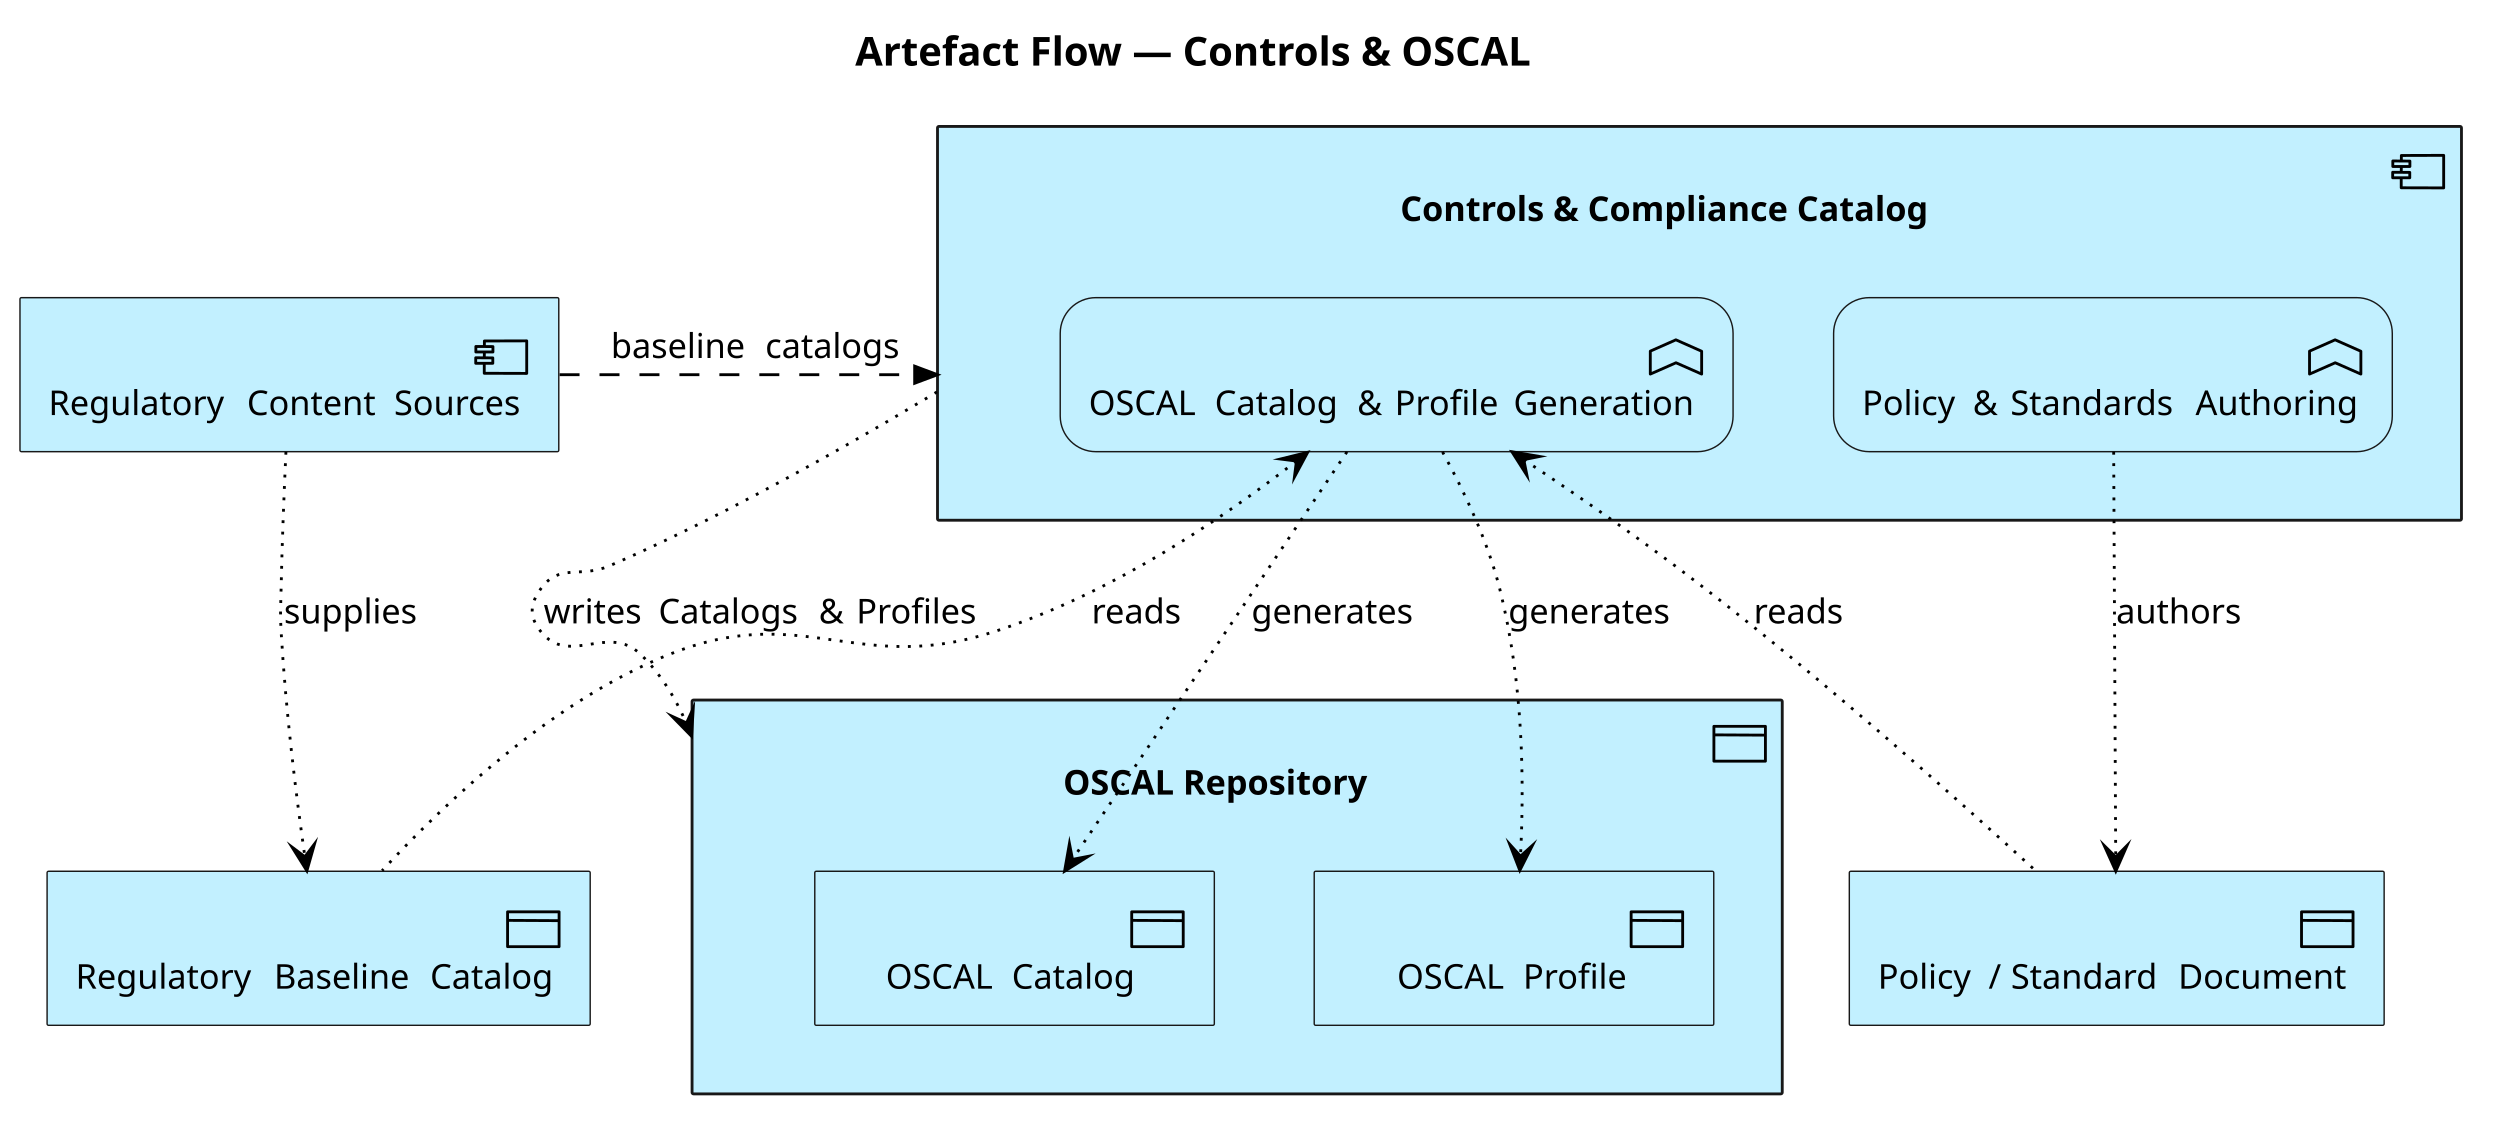
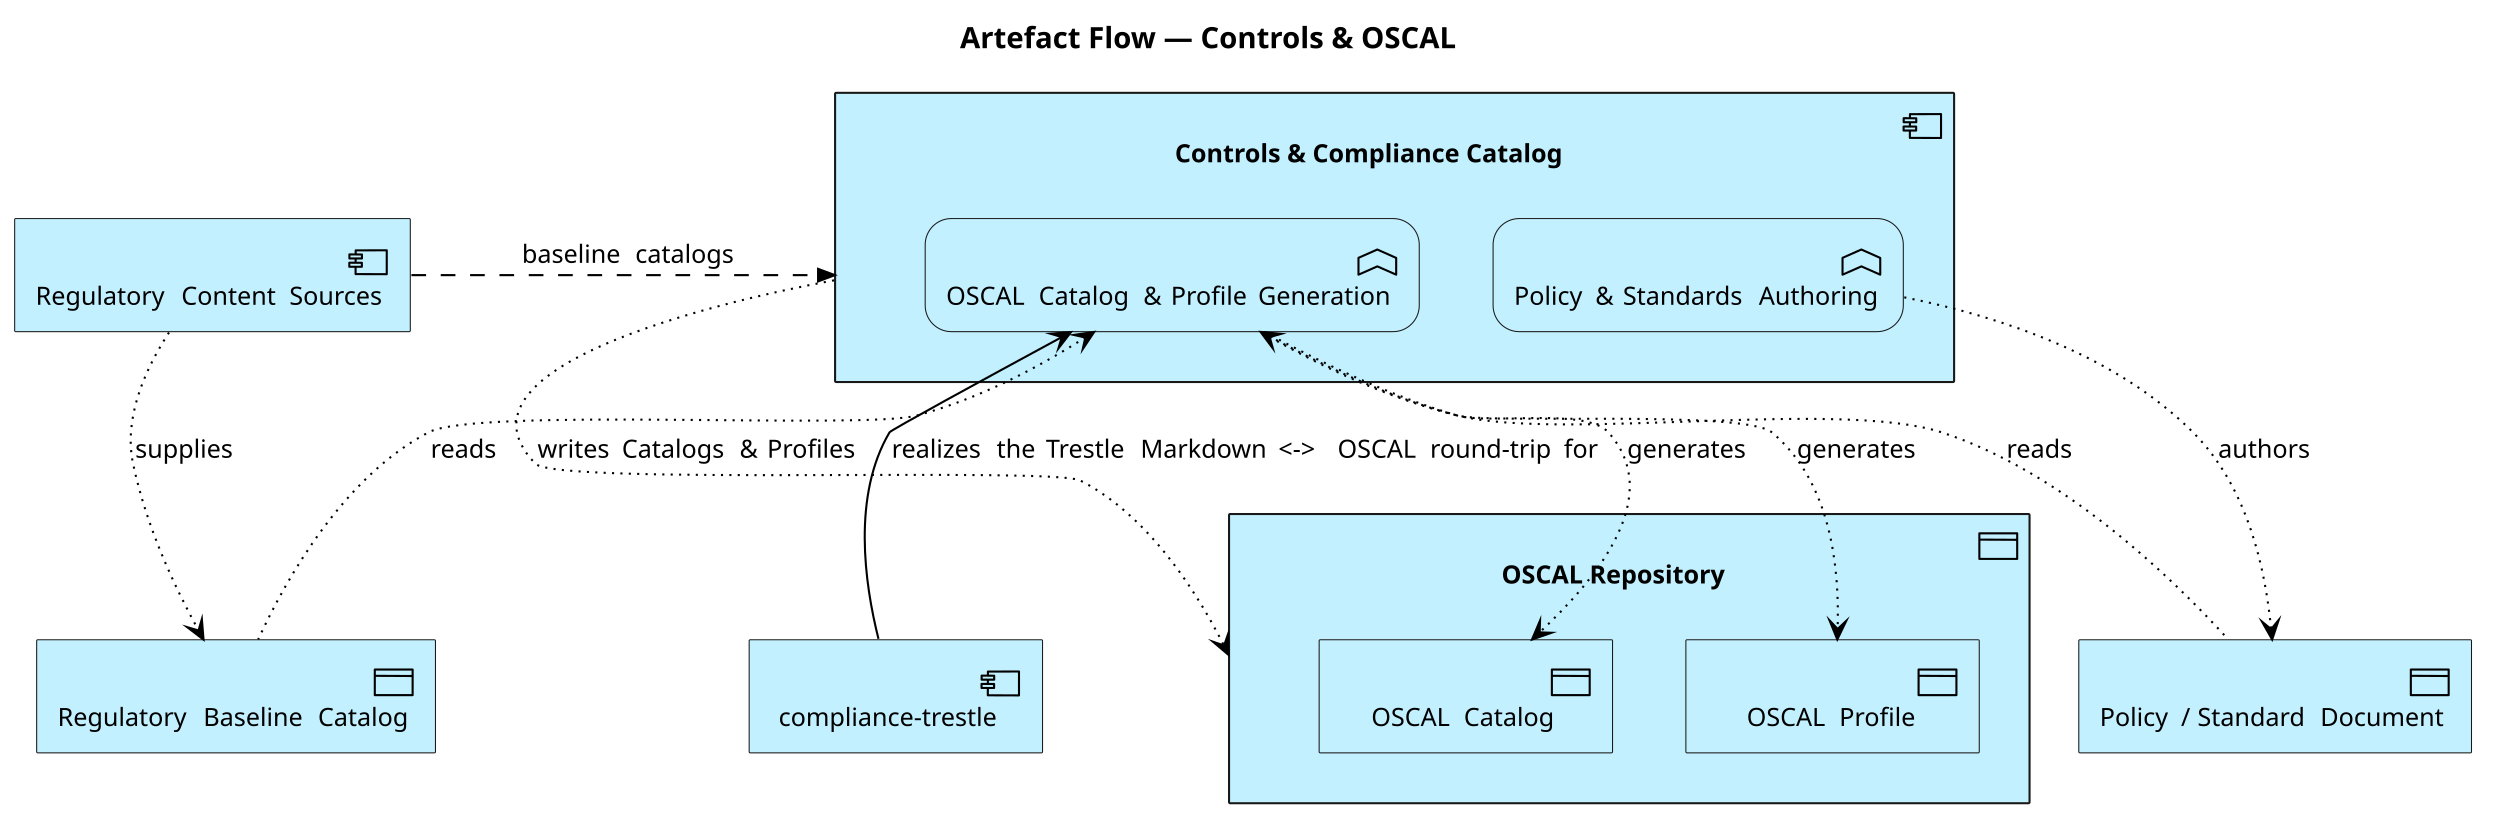
- <svg xmlns="http://www.w3.org/2000/svg" version="1.1" data-diagram-type="DESCRIPTION" style="width:876px;height:397px;background:#FFFFFF;" width="876px" height="397px" viewBox="0 0 876 397" zoomAndPan="magnify" preserveAspectRatio="none" contentStyleType="text/css">
+ <svg xmlns="http://www.w3.org/2000/svg" version="1.1" data-diagram-type="DESCRIPTION" style="width:1193px;height:397px;background:#FFFFFF;" width="1193px" height="397px" viewBox="0 0 1193 397" zoomAndPan="magnify" preserveAspectRatio="none" contentStyleType="text/css">
  <defs />
  <g font-family="sans-serif" lengthAdjust="spacing">
    <g class="title" data-source-line="3">
-       <text x="299.665" y="22.995" fill="#000" font-size="14" textLength="270.17" font-weight="700">Artefact Flow — Controls &amp; OSCAL</text>
+       <text x="458.116" y="22.995" fill="#000" font-size="14" textLength="270.17" font-weight="700">Artefact Flow — Controls &amp; OSCAL</text>
    </g>
    <g class="cluster" data-qualified-name="e_ide4bef3733af65a" id="ent0001" data-source-line="167">
-       <rect x="328.5" y="44.297" width="534" height="138" fill="#C2F0FF" style="stroke:#181818;stroke-width:1;" rx="0.5" ry="0.5" />
-       <path d="M856.26,53.936 L841.434,53.983 A0.5,0.5 0 0 0 840.934,54.483 L840.934,55.92 L838.446,55.901 A0.5,0.5 0 0 0 837.942,56.401 L837.942,58.336 A0.5,0.5 0 0 0 838.442,58.836 L840.922,58.836 L840.899,59.879 L838.399,59.859 A0.5,0.5 0 0 0 837.895,60.36 L837.895,62.295 A0.5,0.5 0 0 0 838.395,62.795 L840.887,62.795 L840.887,65.797 A0.5,0.5 0 0 0 841.388,66.297 L856.261,66.344 A0.5,0.5 0 0 0 856.762,65.844 L856.762,54.436 A0.5,0.5 0 0 0 856.261,53.936 M855.762,54.938 L855.762,65.342 L841.887,65.299 L841.887,62.795 L844.381,62.795 A0.5,0.5 0 0 0 844.881,62.295 L844.881,60.407 A0.5,0.5 0 0 0 844.385,59.907 L841.899,59.887 L841.922,58.836 L844.428,58.836 A0.5,0.5 0 0 0 844.928,58.336 L844.928,56.447 A0.5,0.5 0 0 0 844.432,55.948 L841.934,55.928 L841.934,54.981 M838.942,56.905 L843.928,56.943 L843.928,57.836 L838.942,57.836 M838.895,60.864 L843.881,60.903 L843.881,61.795 L838.895,61.795" fill="#000" />
-       <text x="490.652" y="77.436" fill="#000" font-size="12" textLength="209.695" font-weight="700" font-family="Verdana">Controls &amp; Compliance Catalog</text>
+       <rect x="398.5" y="44.297" width="534" height="138" fill="#C2F0FF" style="stroke:#181818;stroke-width:1;" rx="0.5" ry="0.5" />
+       <path d="M926.26,53.936 L911.434,53.983 A0.5,0.5 0 0 0 910.934,54.483 L910.934,55.92 L908.446,55.901 A0.5,0.5 0 0 0 907.942,56.401 L907.942,58.336 A0.5,0.5 0 0 0 908.442,58.836 L910.922,58.836 L910.899,59.879 L908.399,59.859 A0.5,0.5 0 0 0 907.895,60.36 L907.895,62.295 A0.5,0.5 0 0 0 908.395,62.795 L910.887,62.795 L910.887,65.797 A0.5,0.5 0 0 0 911.388,66.297 L926.261,66.344 A0.5,0.5 0 0 0 926.762,65.844 L926.762,54.436 A0.5,0.5 0 0 0 926.261,53.936 M925.762,54.938 L925.762,65.342 L911.887,65.299 L911.887,62.795 L914.381,62.795 A0.5,0.5 0 0 0 914.881,62.295 L914.881,60.407 A0.5,0.5 0 0 0 914.385,59.907 L911.899,59.887 L911.922,58.836 L914.428,58.836 A0.5,0.5 0 0 0 914.928,58.336 L914.928,56.447 A0.5,0.5 0 0 0 914.432,55.948 L911.934,55.928 L911.934,54.981 M908.942,56.905 L913.928,56.943 L913.928,57.836 L908.942,57.836 M908.895,60.864 L913.881,60.903 L913.881,61.795 L908.895,61.795" fill="#000" />
+       <text x="560.652" y="77.436" fill="#000" font-size="12" textLength="209.695" font-weight="700" font-family="Verdana">Controls &amp; Compliance Catalog</text>
    </g>
    <g class="cluster" data-qualified-name="e_idb18c37abc9ff51" id="ent0004" data-source-line="195">
-       <rect x="242.5" y="245.297" width="382" height="138" fill="#C2F0FF" style="stroke:#181818;stroke-width:1;" rx="0.5" ry="0.5" />
-       <path d="M600.55,254.007 A0.5,0.5 0 0 0 600.05,254.507 L600.05,266.715 A0.5,0.5 0 0 0 600.55,267.214 L618.603,267.214 A0.5,0.5 0 0 0 619.103,266.715 L619.103,254.507 A0.5,0.5 0 0 0 618.603,254.007 M601.05,255.007 L618.103,255.007 L618.103,257.092 L601.05,257.003 M601.05,258.003 L618.103,258.092 L618.103,266.214 L601.05,266.214" fill="#000" />
-       <text x="372.524" y="278.436" fill="#000" font-size="12" textLength="121.951" font-weight="700" font-family="Verdana">OSCAL Repository</text>
+       <rect x="586.5" y="245.297" width="382" height="138" fill="#C2F0FF" style="stroke:#181818;stroke-width:1;" rx="0.5" ry="0.5" />
+       <path d="M944.55,254.007 A0.5,0.5 0 0 0 944.05,254.507 L944.05,266.715 A0.5,0.5 0 0 0 944.55,267.214 L962.603,267.214 A0.5,0.5 0 0 0 963.103,266.715 L963.103,254.507 A0.5,0.5 0 0 0 962.603,254.007 M945.05,255.007 L962.103,255.007 L962.103,257.092 L945.05,257.003 M945.05,258.003 L962.103,258.092 L962.103,266.214 L945.05,266.214" fill="#000" />
+       <text x="716.524" y="278.436" fill="#000" font-size="12" textLength="121.951" font-weight="700" font-family="Verdana">OSCAL Repository</text>
    </g>
    <g class="entity" data-qualified-name="e_ide4bef3733af65a.e_id6ac934f170cd5f" id="ent0002" data-source-line="176">
-       <rect x="642.5" y="104.297" width="195.758" height="53.969" fill="#C2F0FF" style="stroke:#181818;stroke-width:0.5;" rx="12.5" ry="12.5" />
-       <path d="M818.017,118.617 L809.054,122.586 A0.5,0.5 0 0 0 808.757,123.043 L808.757,131.08 A0.5,0.5 0 0 0 809.458,131.537 L818.253,127.658 L827.046,131.537 A0.5,0.5 0 0 0 827.749,131.08 L827.749,123.076 A0.5,0.5 0 0 0 827.45,122.619 L818.423,118.617 A0.5,0.5 0 0 0 818.017,118.617 M818.22,119.621 L826.749,123.4 L826.749,130.314 L818.454,126.654 A0.5,0.5 0 0 0 818.05,126.654 L809.757,130.314 L809.757,123.369" fill="#000" />
-       <text x="652.5" y="145.436" fill="#000" font-size="12" textLength="34.945" font-family="Verdana">Policy</text>
-       <text x="687.445" y="145.436" fill="#000" font-size="12" font-family="Verdana"> </text>
-       <text x="691.26" y="145.436" fill="#000" font-size="12" font-family="Verdana">&amp;</text>
-       <text x="700.617" y="145.436" fill="#000" font-size="12" font-family="Verdana"> </text>
-       <text x="704.432" y="145.436" fill="#000" font-size="12" textLength="61.055" font-family="Verdana">Standards</text>
-       <text x="765.486" y="145.436" fill="#000" font-size="12" font-family="Verdana"> </text>
-       <text x="769.301" y="145.436" fill="#000" font-size="12" textLength="58.957" font-family="Verdana">Authoring</text>
+       <rect x="712.5" y="104.297" width="195.758" height="53.969" fill="#C2F0FF" style="stroke:#181818;stroke-width:0.5;" rx="12.5" ry="12.5" />
+       <path d="M888.017,118.617 L879.054,122.586 A0.5,0.5 0 0 0 878.757,123.043 L878.757,131.08 A0.5,0.5 0 0 0 879.458,131.537 L888.253,127.658 L897.046,131.537 A0.5,0.5 0 0 0 897.749,131.08 L897.749,123.076 A0.5,0.5 0 0 0 897.45,122.619 L888.423,118.617 A0.5,0.5 0 0 0 888.017,118.617 M888.22,119.621 L896.749,123.4 L896.749,130.314 L888.454,126.654 A0.5,0.5 0 0 0 888.05,126.654 L879.757,130.314 L879.757,123.369" fill="#000" />
+       <text x="722.5" y="145.436" fill="#000" font-size="12" textLength="34.945" font-family="Verdana">Policy</text>
+       <text x="757.445" y="145.436" fill="#000" font-size="12" font-family="Verdana"> </text>
+       <text x="761.26" y="145.436" fill="#000" font-size="12" font-family="Verdana">&amp;</text>
+       <text x="770.617" y="145.436" fill="#000" font-size="12" font-family="Verdana"> </text>
+       <text x="774.432" y="145.436" fill="#000" font-size="12" textLength="61.055" font-family="Verdana">Standards</text>
+       <text x="835.486" y="145.436" fill="#000" font-size="12" font-family="Verdana"> </text>
+       <text x="839.301" y="145.436" fill="#000" font-size="12" textLength="58.957" font-family="Verdana">Authoring</text>
    </g>
    <g class="entity" data-qualified-name="e_ide4bef3733af65a.e_id8926bd09002459" id="ent0003" data-source-line="176">
-       <rect x="371.5" y="104.297" width="235.766" height="53.969" fill="#C2F0FF" style="stroke:#181818;stroke-width:0.5;" rx="12.5" ry="12.5" />
-       <path d="M587.025,118.617 L578.062,122.586 A0.5,0.5 0 0 0 577.765,123.043 L577.765,131.08 A0.5,0.5 0 0 0 578.466,131.537 L587.261,127.658 L596.054,131.537 A0.5,0.5 0 0 0 596.757,131.08 L596.757,123.076 A0.5,0.5 0 0 0 596.458,122.619 L587.431,118.617 A0.5,0.5 0 0 0 587.025,118.617 M587.228,119.621 L595.757,123.4 L595.757,130.314 L587.462,126.654 A0.5,0.5 0 0 0 587.058,126.654 L578.765,130.314 L578.765,123.369" fill="#000" />
-       <text x="381.5" y="145.436" fill="#000" font-size="12" textLength="40.336" font-family="Verdana">OSCAL</text>
-       <text x="421.836" y="145.436" fill="#000" font-size="12" font-family="Verdana"> </text>
-       <text x="425.65" y="145.436" fill="#000" font-size="12" textLength="46.084" font-family="Verdana">Catalog</text>
-       <text x="471.734" y="145.436" fill="#000" font-size="12" font-family="Verdana"> </text>
-       <text x="475.549" y="145.436" fill="#000" font-size="12" font-family="Verdana">&amp;</text>
-       <text x="484.906" y="145.436" fill="#000" font-size="12" font-family="Verdana"> </text>
-       <text x="488.721" y="145.436" fill="#000" font-size="12" textLength="37.787" font-family="Verdana">Profile</text>
-       <text x="526.508" y="145.436" fill="#000" font-size="12" font-family="Verdana"> </text>
-       <text x="530.322" y="145.436" fill="#000" font-size="12" textLength="66.943" font-family="Verdana">Generation</text>
+       <rect x="441.5" y="104.297" width="235.766" height="53.969" fill="#C2F0FF" style="stroke:#181818;stroke-width:0.5;" rx="12.5" ry="12.5" />
+       <path d="M657.025,118.617 L648.062,122.586 A0.5,0.5 0 0 0 647.765,123.043 L647.765,131.08 A0.5,0.5 0 0 0 648.466,131.537 L657.261,127.658 L666.054,131.537 A0.5,0.5 0 0 0 666.757,131.08 L666.757,123.076 A0.5,0.5 0 0 0 666.458,122.619 L657.431,118.617 A0.5,0.5 0 0 0 657.025,118.617 M657.228,119.621 L665.757,123.4 L665.757,130.314 L657.462,126.654 A0.5,0.5 0 0 0 657.058,126.654 L648.765,130.314 L648.765,123.369" fill="#000" />
+       <text x="451.5" y="145.436" fill="#000" font-size="12" textLength="40.336" font-family="Verdana">OSCAL</text>
+       <text x="491.836" y="145.436" fill="#000" font-size="12" font-family="Verdana"> </text>
+       <text x="495.65" y="145.436" fill="#000" font-size="12" textLength="46.084" font-family="Verdana">Catalog</text>
+       <text x="541.734" y="145.436" fill="#000" font-size="12" font-family="Verdana"> </text>
+       <text x="545.549" y="145.436" fill="#000" font-size="12" font-family="Verdana">&amp;</text>
+       <text x="554.906" y="145.436" fill="#000" font-size="12" font-family="Verdana"> </text>
+       <text x="558.721" y="145.436" fill="#000" font-size="12" textLength="37.787" font-family="Verdana">Profile</text>
+       <text x="596.508" y="145.436" fill="#000" font-size="12" font-family="Verdana"> </text>
+       <text x="600.322" y="145.436" fill="#000" font-size="12" textLength="66.943" font-family="Verdana">Generation</text>
    </g>
    <g class="entity" data-qualified-name="e_idb18c37abc9ff51.e_idddf65887d53f57" id="ent0005" data-source-line="195">
-       <rect x="285.5" y="305.297" width="140" height="53.969" fill="#C2F0FF" style="stroke:#181818;stroke-width:0.5;" rx="0.5" ry="0.5" />
-       <path d="M396.55,319.007 A0.5,0.5 0 0 0 396.05,319.507 L396.05,331.715 A0.5,0.5 0 0 0 396.55,332.214 L414.603,332.214 A0.5,0.5 0 0 0 415.103,331.715 L415.103,319.507 A0.5,0.5 0 0 0 414.603,319.007 M397.05,320.007 L414.103,320.007 L414.103,322.092 L397.05,322.003 M397.05,323.003 L414.103,323.092 L414.103,331.214 L397.05,331.214" fill="#000" />
-       <text x="310.383" y="346.436" fill="#000" font-size="12" textLength="40.336" font-family="Verdana">OSCAL</text>
-       <text x="350.719" y="346.436" fill="#000" font-size="12" font-family="Verdana"> </text>
-       <text x="354.533" y="346.436" fill="#000" font-size="12" textLength="46.084" font-family="Verdana">Catalog</text>
+       <rect x="629.5" y="305.297" width="140" height="53.969" fill="#C2F0FF" style="stroke:#181818;stroke-width:0.5;" rx="0.5" ry="0.5" />
+       <path d="M740.55,319.007 A0.5,0.5 0 0 0 740.05,319.507 L740.05,331.715 A0.5,0.5 0 0 0 740.55,332.214 L758.603,332.214 A0.5,0.5 0 0 0 759.103,331.715 L759.103,319.507 A0.5,0.5 0 0 0 758.603,319.007 M741.05,320.007 L758.103,320.007 L758.103,322.092 L741.05,322.003 M741.05,323.003 L758.103,323.092 L758.103,331.214 L741.05,331.214" fill="#000" />
+       <text x="654.383" y="346.436" fill="#000" font-size="12" textLength="40.336" font-family="Verdana">OSCAL</text>
+       <text x="694.719" y="346.436" fill="#000" font-size="12" font-family="Verdana"> </text>
+       <text x="698.533" y="346.436" fill="#000" font-size="12" textLength="46.084" font-family="Verdana">Catalog</text>
    </g>
    <g class="entity" data-qualified-name="e_idb18c37abc9ff51.e_id9659a679544058" id="ent0006" data-source-line="195">
-       <rect x="460.5" y="305.297" width="140" height="53.969" fill="#C2F0FF" style="stroke:#181818;stroke-width:0.5;" rx="0.5" ry="0.5" />
-       <path d="M571.55,319.007 A0.5,0.5 0 0 0 571.05,319.507 L571.05,331.715 A0.5,0.5 0 0 0 571.55,332.214 L589.603,332.214 A0.5,0.5 0 0 0 590.103,331.715 L590.103,319.507 A0.5,0.5 0 0 0 589.603,319.007 M572.05,320.007 L589.103,320.007 L589.103,322.092 L572.05,322.003 M572.05,323.003 L589.103,323.092 L589.103,331.214 L572.05,331.214" fill="#000" />
-       <text x="489.531" y="346.436" fill="#000" font-size="12" textLength="40.336" font-family="Verdana">OSCAL</text>
-       <text x="529.867" y="346.436" fill="#000" font-size="12" font-family="Verdana"> </text>
-       <text x="533.682" y="346.436" fill="#000" font-size="12" textLength="37.787" font-family="Verdana">Profile</text>
+       <rect x="804.5" y="305.297" width="140" height="53.969" fill="#C2F0FF" style="stroke:#181818;stroke-width:0.5;" rx="0.5" ry="0.5" />
+       <path d="M915.55,319.007 A0.5,0.5 0 0 0 915.05,319.507 L915.05,331.715 A0.5,0.5 0 0 0 915.55,332.214 L933.603,332.214 A0.5,0.5 0 0 0 934.103,331.715 L934.103,319.507 A0.5,0.5 0 0 0 933.603,319.007 M916.05,320.007 L933.103,320.007 L933.103,322.092 L916.05,322.003 M916.05,323.003 L933.103,323.092 L933.103,331.214 L916.05,331.214" fill="#000" />
+       <text x="833.531" y="346.436" fill="#000" font-size="12" textLength="40.336" font-family="Verdana">OSCAL</text>
+       <text x="873.867" y="346.436" fill="#000" font-size="12" font-family="Verdana"> </text>
+       <text x="877.682" y="346.436" fill="#000" font-size="12" textLength="37.787" font-family="Verdana">Profile</text>
    </g>
    <g class="entity" data-qualified-name="e_id13f9d5fb47b650" id="ent0007" data-source-line="167">
      <rect x="7" y="104.297" width="188.797" height="53.969" fill="#C2F0FF" style="stroke:#181818;stroke-width:0.5;" rx="0.5" ry="0.5" />
      <path d="M184.557,118.936 L169.731,118.983 A0.5,0.5 0 0 0 169.231,119.483 L169.231,120.92 L166.743,120.901 A0.5,0.5 0 0 0 166.239,121.401 L166.239,123.336 A0.5,0.5 0 0 0 166.739,123.836 L169.219,123.836 L169.196,124.879 L166.696,124.859 A0.5,0.5 0 0 0 166.192,125.36 L166.192,127.295 A0.5,0.5 0 0 0 166.692,127.795 L169.184,127.795 L169.184,130.797 A0.5,0.5 0 0 0 169.684,131.297 L184.557,131.344 A0.5,0.5 0 0 0 185.059,130.844 L185.059,119.436 A0.5,0.5 0 0 0 184.557,118.936 M184.059,119.938 L184.059,130.342 L170.184,130.299 L170.184,127.795 L172.678,127.795 A0.5,0.5 0 0 0 173.178,127.295 L173.178,125.407 A0.5,0.5 0 0 0 172.682,124.907 L170.196,124.887 L170.219,123.836 L172.725,123.836 A0.5,0.5 0 0 0 173.225,123.336 L173.225,121.447 A0.5,0.5 0 0 0 172.729,120.948 L170.231,120.928 L170.231,119.981 M167.239,121.905 L172.225,121.943 L172.225,122.836 L167.239,122.836 M167.192,125.864 L172.178,125.903 L172.178,126.795 L167.192,126.795" fill="#000" />
      <text x="17" y="145.436" fill="#000" font-size="12" textLength="65.713" font-family="Verdana">Regulatory</text>
      <text x="82.713" y="145.436" fill="#000" font-size="12" font-family="Verdana"> </text>
      <text x="86.527" y="145.436" fill="#000" font-size="12" textLength="47.725" font-family="Verdana">Content</text>
      <text x="134.252" y="145.436" fill="#000" font-size="12" font-family="Verdana"> </text>
      <text x="138.066" y="145.436" fill="#000" font-size="12" textLength="47.73" font-family="Verdana">Sources</text>
    </g>
-     <g class="entity" data-qualified-name="e_id51129996aed75b" id="ent0008" data-source-line="195">
-       <rect x="648" y="305.297" width="187.402" height="53.969" fill="#C2F0FF" style="stroke:#181818;stroke-width:0.5;" rx="0.5" ry="0.5" />
-       <path d="M806.452,319.007 A0.5,0.5 0 0 0 805.952,319.507 L805.952,331.715 A0.5,0.5 0 0 0 806.452,332.214 L824.505,332.214 A0.5,0.5 0 0 0 825.006,331.715 L825.006,319.507 A0.5,0.5 0 0 0 824.505,319.007 M806.952,320.007 L824.005,320.007 L824.005,322.092 L806.952,322.003 M806.952,323.003 L824.005,323.092 L824.005,331.214 L806.952,331.214" fill="#000" />
-       <text x="658" y="346.436" fill="#000" font-size="12" textLength="34.945" font-family="Verdana">Policy</text>
-       <text x="692.945" y="346.436" fill="#000" font-size="12" font-family="Verdana"> </text>
-       <text x="696.76" y="346.436" fill="#000" font-size="12" font-family="Verdana">/</text>
-       <text x="700.803" y="346.436" fill="#000" font-size="12" font-family="Verdana"> </text>
-       <text x="704.617" y="346.436" fill="#000" font-size="12" textLength="54.803" font-family="Verdana">Standard</text>
-       <text x="759.42" y="346.436" fill="#000" font-size="12" font-family="Verdana"> </text>
-       <text x="763.234" y="346.436" fill="#000" font-size="12" textLength="62.168" font-family="Verdana">Document</text>
+     <g class="entity" data-qualified-name="e_id0aed952692a556" id="ent0008" data-source-line="167">
+       <rect x="357.5" y="305.297" width="140" height="53.969" fill="#C2F0FF" style="stroke:#181818;stroke-width:0.5;" rx="0.5" ry="0.5" />
+       <path d="M486.26,319.936 L471.434,319.983 A0.5,0.5 0 0 0 470.934,320.483 L470.934,321.92 L468.446,321.901 A0.5,0.5 0 0 0 467.942,322.401 L467.942,324.336 A0.5,0.5 0 0 0 468.442,324.836 L470.922,324.836 L470.899,325.879 L468.399,325.859 A0.5,0.5 0 0 0 467.895,326.36 L467.895,328.295 A0.5,0.5 0 0 0 468.395,328.795 L470.887,328.795 L470.887,331.797 A0.5,0.5 0 0 0 471.388,332.297 L486.261,332.344 A0.5,0.5 0 0 0 486.762,331.844 L486.762,320.436 A0.5,0.5 0 0 0 486.261,319.936 M485.762,320.938 L485.762,331.342 L471.887,331.299 L471.887,328.795 L474.381,328.795 A0.5,0.5 0 0 0 474.881,328.295 L474.881,326.407 A0.5,0.5 0 0 0 474.385,325.907 L471.899,325.887 L471.922,324.836 L474.428,324.836 A0.5,0.5 0 0 0 474.928,324.336 L474.928,322.447 A0.5,0.5 0 0 0 474.432,321.948 L471.934,321.928 L471.934,320.981 M468.942,322.905 L473.928,322.943 L473.928,323.836 L468.942,323.836 M468.895,326.864 L473.881,326.903 L473.881,327.795 L468.895,327.795" fill="#000" />
+       <text x="371.561" y="346.436" fill="#000" font-size="12" textLength="111.879" font-family="Verdana">compliance-trestle</text>
    </g>
-     <g class="entity" data-qualified-name="e_ida95982eb78095a" id="ent0009" data-source-line="195">
-       <rect x="16.5" y="305.297" width="190.303" height="53.969" fill="#C2F0FF" style="stroke:#181818;stroke-width:0.5;" rx="0.5" ry="0.5" />
-       <path d="M177.853,319.007 A0.5,0.5 0 0 0 177.353,319.507 L177.353,331.715 A0.5,0.5 0 0 0 177.853,332.214 L195.906,332.214 A0.5,0.5 0 0 0 196.406,331.715 L196.406,319.507 A0.5,0.5 0 0 0 195.906,319.007 M178.352,320.007 L195.405,320.007 L195.405,322.092 L178.352,322.003 M178.352,323.003 L195.405,323.092 L195.405,331.214 L178.352,331.214" fill="#000" />
-       <text x="26.5" y="346.436" fill="#000" font-size="12" textLength="65.713" font-family="Verdana">Regulatory</text>
-       <text x="92.213" y="346.436" fill="#000" font-size="12" font-family="Verdana"> </text>
-       <text x="96.027" y="346.436" fill="#000" font-size="12" textLength="50.877" font-family="Verdana">Baseline</text>
-       <text x="146.904" y="346.436" fill="#000" font-size="12" font-family="Verdana"> </text>
-       <text x="150.719" y="346.436" fill="#000" font-size="12" textLength="46.084" font-family="Verdana">Catalog</text>
+     <g class="entity" data-qualified-name="e_id51129996aed75b" id="ent0009" data-source-line="195">
+       <rect x="992" y="305.297" width="187.402" height="53.969" fill="#C2F0FF" style="stroke:#181818;stroke-width:0.5;" rx="0.5" ry="0.5" />
+       <path d="M1150.452,319.007 A0.5,0.5 0 0 0 1149.952,319.507 L1149.952,331.715 A0.5,0.5 0 0 0 1150.452,332.214 L1168.505,332.214 A0.5,0.5 0 0 0 1169.006,331.715 L1169.006,319.507 A0.5,0.5 0 0 0 1168.505,319.007 M1150.952,320.007 L1168.005,320.007 L1168.005,322.092 L1150.952,322.003 M1150.952,323.003 L1168.005,323.092 L1168.005,331.214 L1150.952,331.214" fill="#000" />
+       <text x="1002" y="346.436" fill="#000" font-size="12" textLength="34.945" font-family="Verdana">Policy</text>
+       <text x="1036.945" y="346.436" fill="#000" font-size="12" font-family="Verdana"> </text>
+       <text x="1040.76" y="346.436" fill="#000" font-size="12" font-family="Verdana">/</text>
+       <text x="1044.803" y="346.436" fill="#000" font-size="12" font-family="Verdana"> </text>
+       <text x="1048.617" y="346.436" fill="#000" font-size="12" textLength="54.803" font-family="Verdana">Standard</text>
+       <text x="1103.42" y="346.436" fill="#000" font-size="12" font-family="Verdana"> </text>
+       <text x="1107.234" y="346.436" fill="#000" font-size="12" textLength="62.168" font-family="Verdana">Document</text>
    </g>
-     <g class="link" data-entity-1="ent0007" data-entity-2="ent0001" id="lnk10" data-source-line="349" data-link-type="dependency">
-       <path d="M196.07,131.297 C227.19,131.297 260.543,131.297 286.931,131.297 C300.126,131.297 311.579,131.297 320.142,131.297 C322.283,131.297 324.243,131.297 326.004,131.297 C326.885,131.297 319.716,131.297 320.495,131.297" style="stroke:#000;stroke-width:1;stroke-dasharray:7,7;" fill="none" id="e_id13f9d5fb47b650-to-e_ide4bef3733af65a" />
-       <polygon points="328.495,131.297,320.495,128.297,320.495,134.297,328.495,131.297" fill="#000" style="stroke:#000;stroke-width:1;stroke-linejoin:miter;stroke-miterlimit:10;" />
-       <text x="214.07" y="125.436" fill="#000" font-size="12" textLength="50.262" font-family="Verdana">baseline</text>
-       <text x="264.332" y="125.436" fill="#000" font-size="12" font-family="Verdana"> </text>
-       <text x="268.146" y="125.436" fill="#000" font-size="12" textLength="50.555" font-family="Verdana">catalogs</text>
+     <g class="entity" data-qualified-name="e_ida95982eb78095a" id="ent0010" data-source-line="195">
+       <rect x="17.5" y="305.297" width="190.303" height="53.969" fill="#C2F0FF" style="stroke:#181818;stroke-width:0.5;" rx="0.5" ry="0.5" />
+       <path d="M178.853,319.007 A0.5,0.5 0 0 0 178.353,319.507 L178.353,331.715 A0.5,0.5 0 0 0 178.853,332.214 L196.906,332.214 A0.5,0.5 0 0 0 197.406,331.715 L197.406,319.507 A0.5,0.5 0 0 0 196.906,319.007 M179.352,320.007 L196.405,320.007 L196.405,322.092 L179.352,322.003 M179.352,323.003 L196.405,323.092 L196.405,331.214 L179.352,331.214" fill="#000" />
+       <text x="27.5" y="346.436" fill="#000" font-size="12" textLength="65.713" font-family="Verdana">Regulatory</text>
+       <text x="93.213" y="346.436" fill="#000" font-size="12" font-family="Verdana"> </text>
+       <text x="97.027" y="346.436" fill="#000" font-size="12" textLength="50.877" font-family="Verdana">Baseline</text>
+       <text x="147.904" y="346.436" fill="#000" font-size="12" font-family="Verdana"> </text>
+       <text x="151.719" y="346.436" fill="#000" font-size="12" textLength="46.084" font-family="Verdana">Catalog</text>
    </g>
-     <g class="link" data-entity-1="ent0001" data-entity-2="ent0004" id="lnk11" data-source-line="349" data-link-type="dependency">
-       <path d="M328.332,137.316 C328.237,137.373 328.142,137.431 328.046,137.489 C327.662,137.722 327.266,137.962 326.858,138.209 C326.043,138.702 325.182,139.222 324.277,139.766 C317.038,144.121 306.989,150.061 295.251,156.717 C271.775,170.029 241.54,186.207 213.5,198.297 C203.18,202.747 196.07,197.177 189.5,206.297 C185.6,211.707 185.34,216.087 189.5,221.297 C199.45,233.777 213.08,218.157 224.5,229.297 C228.621,233.317 232.122,237.892 235.092,242.824 C236.577,245.291 237.93,247.846 239.161,250.467 C239.777,251.777 240.362,253.103 240.919,254.443 C241.197,255.113 241.468,255.786 241.732,256.461 C241.864,256.799 241.994,257.138 242.123,257.477 C242.187,257.647 240.504,253.132 240.568,253.302" style="stroke:#000;stroke-width:1;stroke-dasharray:1,3;" fill="none" id="e_ide4bef3733af65a-to-e_idb18c37abc9ff51" />
-       <polygon points="242.314,257.987,242.919,248.157,240.568,253.302,235.422,250.951,242.314,257.987" fill="#000" style="stroke:#000;stroke-width:1;stroke-linejoin:miter;stroke-miterlimit:10;" />
-       <text x="190.5" y="218.436" fill="#000" font-size="12" textLength="36.422" font-family="Verdana">writes</text>
-       <text x="226.922" y="218.436" fill="#000" font-size="12" font-family="Verdana"> </text>
-       <text x="230.736" y="218.436" fill="#000" font-size="12" textLength="52.336" font-family="Verdana">Catalogs</text>
-       <text x="283.072" y="218.436" fill="#000" font-size="12" font-family="Verdana"> </text>
-       <text x="286.887" y="218.436" fill="#000" font-size="12" font-family="Verdana">&amp;</text>
-       <text x="296.244" y="218.436" fill="#000" font-size="12" font-family="Verdana"> </text>
-       <text x="300.059" y="218.436" fill="#000" font-size="12" textLength="44.039" font-family="Verdana">Profiles</text>
+     <g class="link" data-entity-1="ent0007" data-entity-2="ent0001" id="lnk11" data-source-line="349" data-link-type="dependency">
+       <path d="M196.33,131.297 C239,131.297 288.733,131.297 329.105,131.297 C349.291,131.297 367.138,131.297 380.591,131.297 C387.318,131.297 392.946,131.297 397.22,131.297 C397.487,131.297 397.749,131.297 398.005,131.297 C398.133,131.297 390.26,131.297 390.386,131.297" style="stroke:#000;stroke-width:1;stroke-dasharray:7,7;" fill="none" id="e_id13f9d5fb47b650-to-e_ide4bef3733af65a" />
+       <polygon points="398.386,131.297,390.386,128.297,390.386,134.297,398.386,131.297" fill="#000" style="stroke:#000;stroke-width:1;stroke-linejoin:miter;stroke-miterlimit:10;" />
+       <text x="249.07" y="125.436" fill="#000" font-size="12" textLength="50.262" font-family="Verdana">baseline</text>
+       <text x="299.332" y="125.436" fill="#000" font-size="12" font-family="Verdana"> </text>
+       <text x="303.146" y="125.436" fill="#000" font-size="12" textLength="50.555" font-family="Verdana">catalogs</text>
    </g>
-     <g class="link" data-entity-1="ent0002" data-entity-2="ent0008" id="lnk12" data-source-line="349" data-link-type="dependency">
-       <path d="M740.63,158.317 C740.82,196.447 741.155,262.137 741.345,300.277" style="stroke:#000;stroke-width:1;stroke-dasharray:1,3;" fill="none" id="e_id6ac934f170cd5f-to-e_id51129996aed75b" />
-       <polygon points="741.37,305.277,745.325,296.257,741.345,300.277,737.325,296.297,741.37,305.277" fill="#000" style="stroke:#000;stroke-width:1;stroke-linejoin:miter;stroke-miterlimit:10;" />
-       <text x="741.5" y="218.436" fill="#000" font-size="12" textLength="45.797" font-family="Verdana">authors</text>
+     <g class="link" data-entity-1="ent0003" data-entity-2="ent0008" id="lnk13" data-source-line="349" data-link-type="dependency">
+       <path d="M506.684,160.85 C468.224,181.7 425.15,205.207 424.5,206.297 C406.69,236.367 412.47,278.057 419.21,304.857" style="stroke:#000;stroke-width:1;" fill="none" id="e_id8926bd09002459-backto-e_id0aed952692a556" />
+       <polygon points="511.08,158.467,501.262,159.24,506.684,160.85,505.074,166.273,511.08,158.467" fill="#000" style="stroke:#000;stroke-width:1;stroke-linejoin:miter;stroke-miterlimit:10;" />
+       <text x="425.5" y="218.436" fill="#000" font-size="12" textLength="46.271" font-family="Verdana">realizes</text>
+       <text x="471.771" y="218.436" fill="#000" font-size="12" font-family="Verdana"> </text>
+       <text x="475.586" y="218.436" fill="#000" font-size="12" textLength="19.693" font-family="Verdana">the</text>
+       <text x="495.279" y="218.436" fill="#000" font-size="12" font-family="Verdana"> </text>
+       <text x="499.094" y="218.436" fill="#000" font-size="12" textLength="41.32" font-family="Verdana">Trestle</text>
+       <text x="540.414" y="218.436" fill="#000" font-size="12" font-family="Verdana"> </text>
+       <text x="544.229" y="218.436" fill="#000" font-size="12" textLength="61.969" font-family="Verdana">Markdown</text>
+       <text x="606.197" y="218.436" fill="#000" font-size="12" font-family="Verdana"> </text>
+       <text x="610.012" y="218.436" fill="#000" font-size="12" textLength="24.439" font-family="Verdana">&lt;-&gt;</text>
+       <text x="634.451" y="218.436" fill="#000" font-size="12" font-family="Verdana"> </text>
+       <text x="638.266" y="218.436" fill="#000" font-size="12" textLength="40.336" font-family="Verdana">OSCAL</text>
+       <text x="678.602" y="218.436" fill="#000" font-size="12" font-family="Verdana"> </text>
+       <text x="682.416" y="218.436" fill="#000" font-size="12" textLength="60.023" font-family="Verdana">round-trip</text>
+       <text x="742.439" y="218.436" fill="#000" font-size="12" font-family="Verdana"> </text>
+       <text x="746.254" y="218.436" fill="#000" font-size="12" textLength="16.5" font-family="Verdana">for</text>
    </g>
-     <g class="link" data-entity-1="ent0007" data-entity-2="ent0009" id="lnk13" data-source-line="349" data-link-type="dependency">
-       <path d="M100.19,158.317 C99.54,172.497 98.82,190.357 98.5,206.297 C98.36,212.967 98.11,214.637 98.5,221.297 C100.2,250.097 103.667,277.957 106.827,300.197" style="stroke:#000;stroke-width:1;stroke-dasharray:1,3;" fill="none" id="e_id13f9d5fb47b650-to-e_ida95982eb78095a" />
-       <polygon points="107.53,305.147,110.224,295.674,106.827,300.197,102.304,296.799,107.53,305.147" fill="#000" style="stroke:#000;stroke-width:1;stroke-linejoin:miter;stroke-miterlimit:10;" />
-       <text x="99.5" y="218.436" fill="#000" font-size="12" textLength="49.395" font-family="Verdana">supplies</text>
+     <g class="link" data-entity-1="ent0001" data-entity-2="ent0004" id="lnk14" data-source-line="349" data-link-type="dependency">
+       <path d="M398.011,133.783 C397.341,133.906 396.637,134.037 395.899,134.175 C389.995,135.28 381.959,136.864 372.658,138.909 C354.054,142.998 330.388,148.928 308.583,156.546 C264.972,171.782 228.81,193.772 255.5,221.297 C265.56,231.667 502.62,222.737 515.5,229.297 C540.645,242.112 560.175,267.022 573.526,289.016 C576.864,294.514 579.816,299.83 582.372,304.73 C583.651,307.179 584.83,309.525 585.91,311.737 C586.045,312.013 583.999,307.787 584.131,308.06" style="stroke:#000;stroke-width:1;stroke-dasharray:1,3;" fill="none" id="e_ide4bef3733af65a-to-e_idb18c37abc9ff51" />
+       <polygon points="586.31,312.56,585.988,302.716,584.131,308.06,578.788,306.203,586.31,312.56" fill="#000" style="stroke:#000;stroke-width:1;stroke-linejoin:miter;stroke-miterlimit:10;" />
+       <text x="256.5" y="218.436" fill="#000" font-size="12" textLength="36.422" font-family="Verdana">writes</text>
+       <text x="292.922" y="218.436" fill="#000" font-size="12" font-family="Verdana"> </text>
+       <text x="296.736" y="218.436" fill="#000" font-size="12" textLength="52.336" font-family="Verdana">Catalogs</text>
+       <text x="349.072" y="218.436" fill="#000" font-size="12" font-family="Verdana"> </text>
+       <text x="352.887" y="218.436" fill="#000" font-size="12" font-family="Verdana">&amp;</text>
+       <text x="362.244" y="218.436" fill="#000" font-size="12" font-family="Verdana"> </text>
+       <text x="366.059" y="218.436" fill="#000" font-size="12" textLength="44.039" font-family="Verdana">Profiles</text>
    </g>
-     <g class="link" data-entity-1="ent0003" data-entity-2="ent0008" id="lnk14" data-source-line="349" data-link-type="dependency">
-       <path d="M533.934,161.065 C554.584,174.795 575.74,189.487 597.5,206.297 C639.28,238.577 684.9,279.157 713.35,305.167" style="stroke:#000;stroke-width:1;stroke-dasharray:1,3;" fill="none" id="e_id8926bd09002459-backto-e_id51129996aed75b" />
-       <polygon points="529.77,158.297,535.05,166.611,533.934,161.065,539.479,159.949,529.77,158.297" fill="#000" style="stroke:#000;stroke-width:1;stroke-linejoin:miter;stroke-miterlimit:10;" />
-       <text x="614.5" y="218.436" fill="#000" font-size="12" textLength="33.539" font-family="Verdana">reads</text>
+     <g class="link" data-entity-1="ent0002" data-entity-2="ent0009" id="lnk15" data-source-line="349" data-link-type="dependency">
+       <path d="M908.72,141.887 C955.96,151.297 1010.09,169.837 1046.5,206.297 C1073,232.837 1081.057,272.12 1083.787,300.23" style="stroke:#000;stroke-width:1;stroke-dasharray:1,3;" fill="none" id="e_id6ac934f170cd5f-to-e_id51129996aed75b" />
+       <polygon points="1084.27,305.207,1087.381,295.862,1083.787,300.23,1079.419,296.636,1084.27,305.207" fill="#000" style="stroke:#000;stroke-width:1;stroke-linejoin:miter;stroke-miterlimit:10;" />
+       <text x="1058.5" y="218.436" fill="#000" font-size="12" textLength="45.797" font-family="Verdana">authors</text>
    </g>
-     <g class="link" data-entity-1="ent0003" data-entity-2="ent0009" id="lnk15" data-source-line="349" data-link-type="dependency">
-       <path d="M454.27,161.552 C427.13,182.612 389.76,207.777 348.5,221.297 C300.23,237.107 281.65,210.397 234.5,229.297 C193.81,245.607 156.5,280.637 133.89,305.067" style="stroke:#000;stroke-width:1;stroke-dasharray:1,3;" fill="none" id="e_id8926bd09002459-backto-e_ida95982eb78095a" />
-       <polygon points="458.22,158.487,448.657,160.844,454.27,161.552,453.562,167.165,458.22,158.487" fill="#000" style="stroke:#000;stroke-width:1;stroke-linejoin:miter;stroke-miterlimit:10;" />
-       <text x="382.5" y="218.436" fill="#000" font-size="12" textLength="33.539" font-family="Verdana">reads</text>
+     <g class="link" data-entity-1="ent0007" data-entity-2="ent0010" id="lnk16" data-source-line="349" data-link-type="dependency">
+       <path d="M80.64,158.667 C69.45,175.927 58.82,199.277 63.5,221.297 C69.94,251.557 82.914,279.208 94.734,300.858" style="stroke:#000;stroke-width:1;stroke-dasharray:1,3;" fill="none" id="e_id13f9d5fb47b650-to-e_ida95982eb78095a" />
+       <polygon points="97.13,305.247,96.328,295.431,94.734,300.858,89.306,299.264,97.13,305.247" fill="#000" style="stroke:#000;stroke-width:1;stroke-linejoin:miter;stroke-miterlimit:10;" />
+       <text x="64.5" y="218.436" fill="#000" font-size="12" textLength="49.395" font-family="Verdana">supplies</text>
    </g>
-     <g class="link" data-entity-1="ent0003" data-entity-2="ent0005" id="lnk16" data-source-line="349" data-link-type="dependency">
-       <path d="M471.98,158.317 C446.3,196.447 401.503,262.99 375.813,301.13" style="stroke:#000;stroke-width:1;stroke-dasharray:1,3;" fill="none" id="e_id8926bd09002459-to-e_idddf65887d53f57" />
-       <polygon points="373.02,305.277,381.366,300.047,375.813,301.13,374.73,295.578,373.02,305.277" fill="#000" style="stroke:#000;stroke-width:1;stroke-linejoin:miter;stroke-miterlimit:10;" />
-       <text x="438.5" y="218.436" fill="#000" font-size="12" textLength="60.615" font-family="Verdana">generates</text>
+     <g class="link" data-entity-1="ent0003" data-entity-2="ent0009" id="lnk17" data-source-line="349" data-link-type="dependency">
+       <path d="M605.896,160.842 C631.926,175.512 662.26,190.047 695.5,198.297 C745.35,210.667 877.66,190.397 926.5,206.297 C983.6,224.877 1035.36,274.407 1063.44,305.257" style="stroke:#000;stroke-width:1;stroke-dasharray:1,3;" fill="none" id="e_id8926bd09002459-backto-e_id51129996aed75b" />
+       <polygon points="601.54,158.387,607.417,166.29,605.896,160.842,611.344,159.321,601.54,158.387" fill="#000" style="stroke:#000;stroke-width:1;stroke-linejoin:miter;stroke-miterlimit:10;" />
+       <text x="957.5" y="218.436" fill="#000" font-size="12" textLength="33.539" font-family="Verdana">reads</text>
    </g>
-     <g class="link" data-entity-1="ent0003" data-entity-2="ent0006" id="lnk17" data-source-line="349" data-link-type="dependency">
-       <path d="M505.46,158.347 C513.01,172.087 521.28,189.527 525.5,206.297 C533.87,239.577 534.058,274.393 532.788,300.003" style="stroke:#000;stroke-width:1;stroke-dasharray:1,3;" fill="none" id="e_id8926bd09002459-to-e_id9659a679544058" />
-       <polygon points="532.54,304.997,536.981,296.206,532.788,300.003,528.991,295.81,532.54,304.997" fill="#000" style="stroke:#000;stroke-width:1;stroke-linejoin:miter;stroke-miterlimit:10;" />
-       <text x="528.5" y="218.436" fill="#000" font-size="12" textLength="60.615" font-family="Verdana">generates</text>
+     <g class="link" data-entity-1="ent0003" data-entity-2="ent0010" id="lnk18" data-source-line="349" data-link-type="dependency">
+       <path d="M517.924,161.07 C494.714,175.75 467.83,190.067 437.5,198.297 C412.5,205.087 227.41,194.217 204.5,206.297 C164.22,227.537 137.03,275.207 123.2,305.157" style="stroke:#000;stroke-width:1;stroke-dasharray:1,3;" fill="none" id="e_id8926bd09002459-backto-e_ida95982eb78095a" />
+       <polygon points="522.15,158.397,512.406,159.827,517.924,161.07,516.682,166.588,522.15,158.397" fill="#000" style="stroke:#000;stroke-width:1;stroke-linejoin:miter;stroke-miterlimit:10;" />
+       <text x="205.5" y="218.436" fill="#000" font-size="12" textLength="33.539" font-family="Verdana">reads</text>
+     </g>
+     <g class="link" data-entity-1="ent0003" data-entity-2="ent0005" id="lnk19" data-source-line="349" data-link-type="dependency">
+       <path d="M603.3,158.307 C629.23,172.477 663.23,188.977 695.5,198.297 C710.97,202.767 756.76,194.297 767.5,206.297 C794.19,236.117 763.523,274.843 734.723,301.763" style="stroke:#000;stroke-width:1;stroke-dasharray:1,3;" fill="none" id="e_id8926bd09002459-to-e_idddf65887d53f57" />
+       <polygon points="731.07,305.177,740.376,301.953,734.723,301.763,734.913,296.109,731.07,305.177" fill="#000" style="stroke:#000;stroke-width:1;stroke-linejoin:miter;stroke-miterlimit:10;" />
+       <text x="776.5" y="218.436" fill="#000" font-size="12" textLength="60.615" font-family="Verdana">generates</text>
+     </g>
+     <g class="link" data-entity-1="ent0003" data-entity-2="ent0006" id="lnk20" data-source-line="349" data-link-type="dependency">
+       <path d="M601.9,158.327 C627.91,172.887 662.46,189.767 695.5,198.297 C711.66,202.467 832.71,195.567 845.5,206.297 C874,230.207 877.815,271.119 876.915,300.149" style="stroke:#000;stroke-width:1;stroke-dasharray:1,3;" fill="none" id="e_id8926bd09002459-to-e_id9659a679544058" />
+       <polygon points="876.76,305.147,881.037,296.275,876.915,300.149,873.041,296.027,876.76,305.147" fill="#000" style="stroke:#000;stroke-width:1;stroke-linejoin:miter;stroke-miterlimit:10;" />
+       <text x="857.5" y="218.436" fill="#000" font-size="12" textLength="60.615" font-family="Verdana">generates</text>
    </g>
  </g>
</svg>
